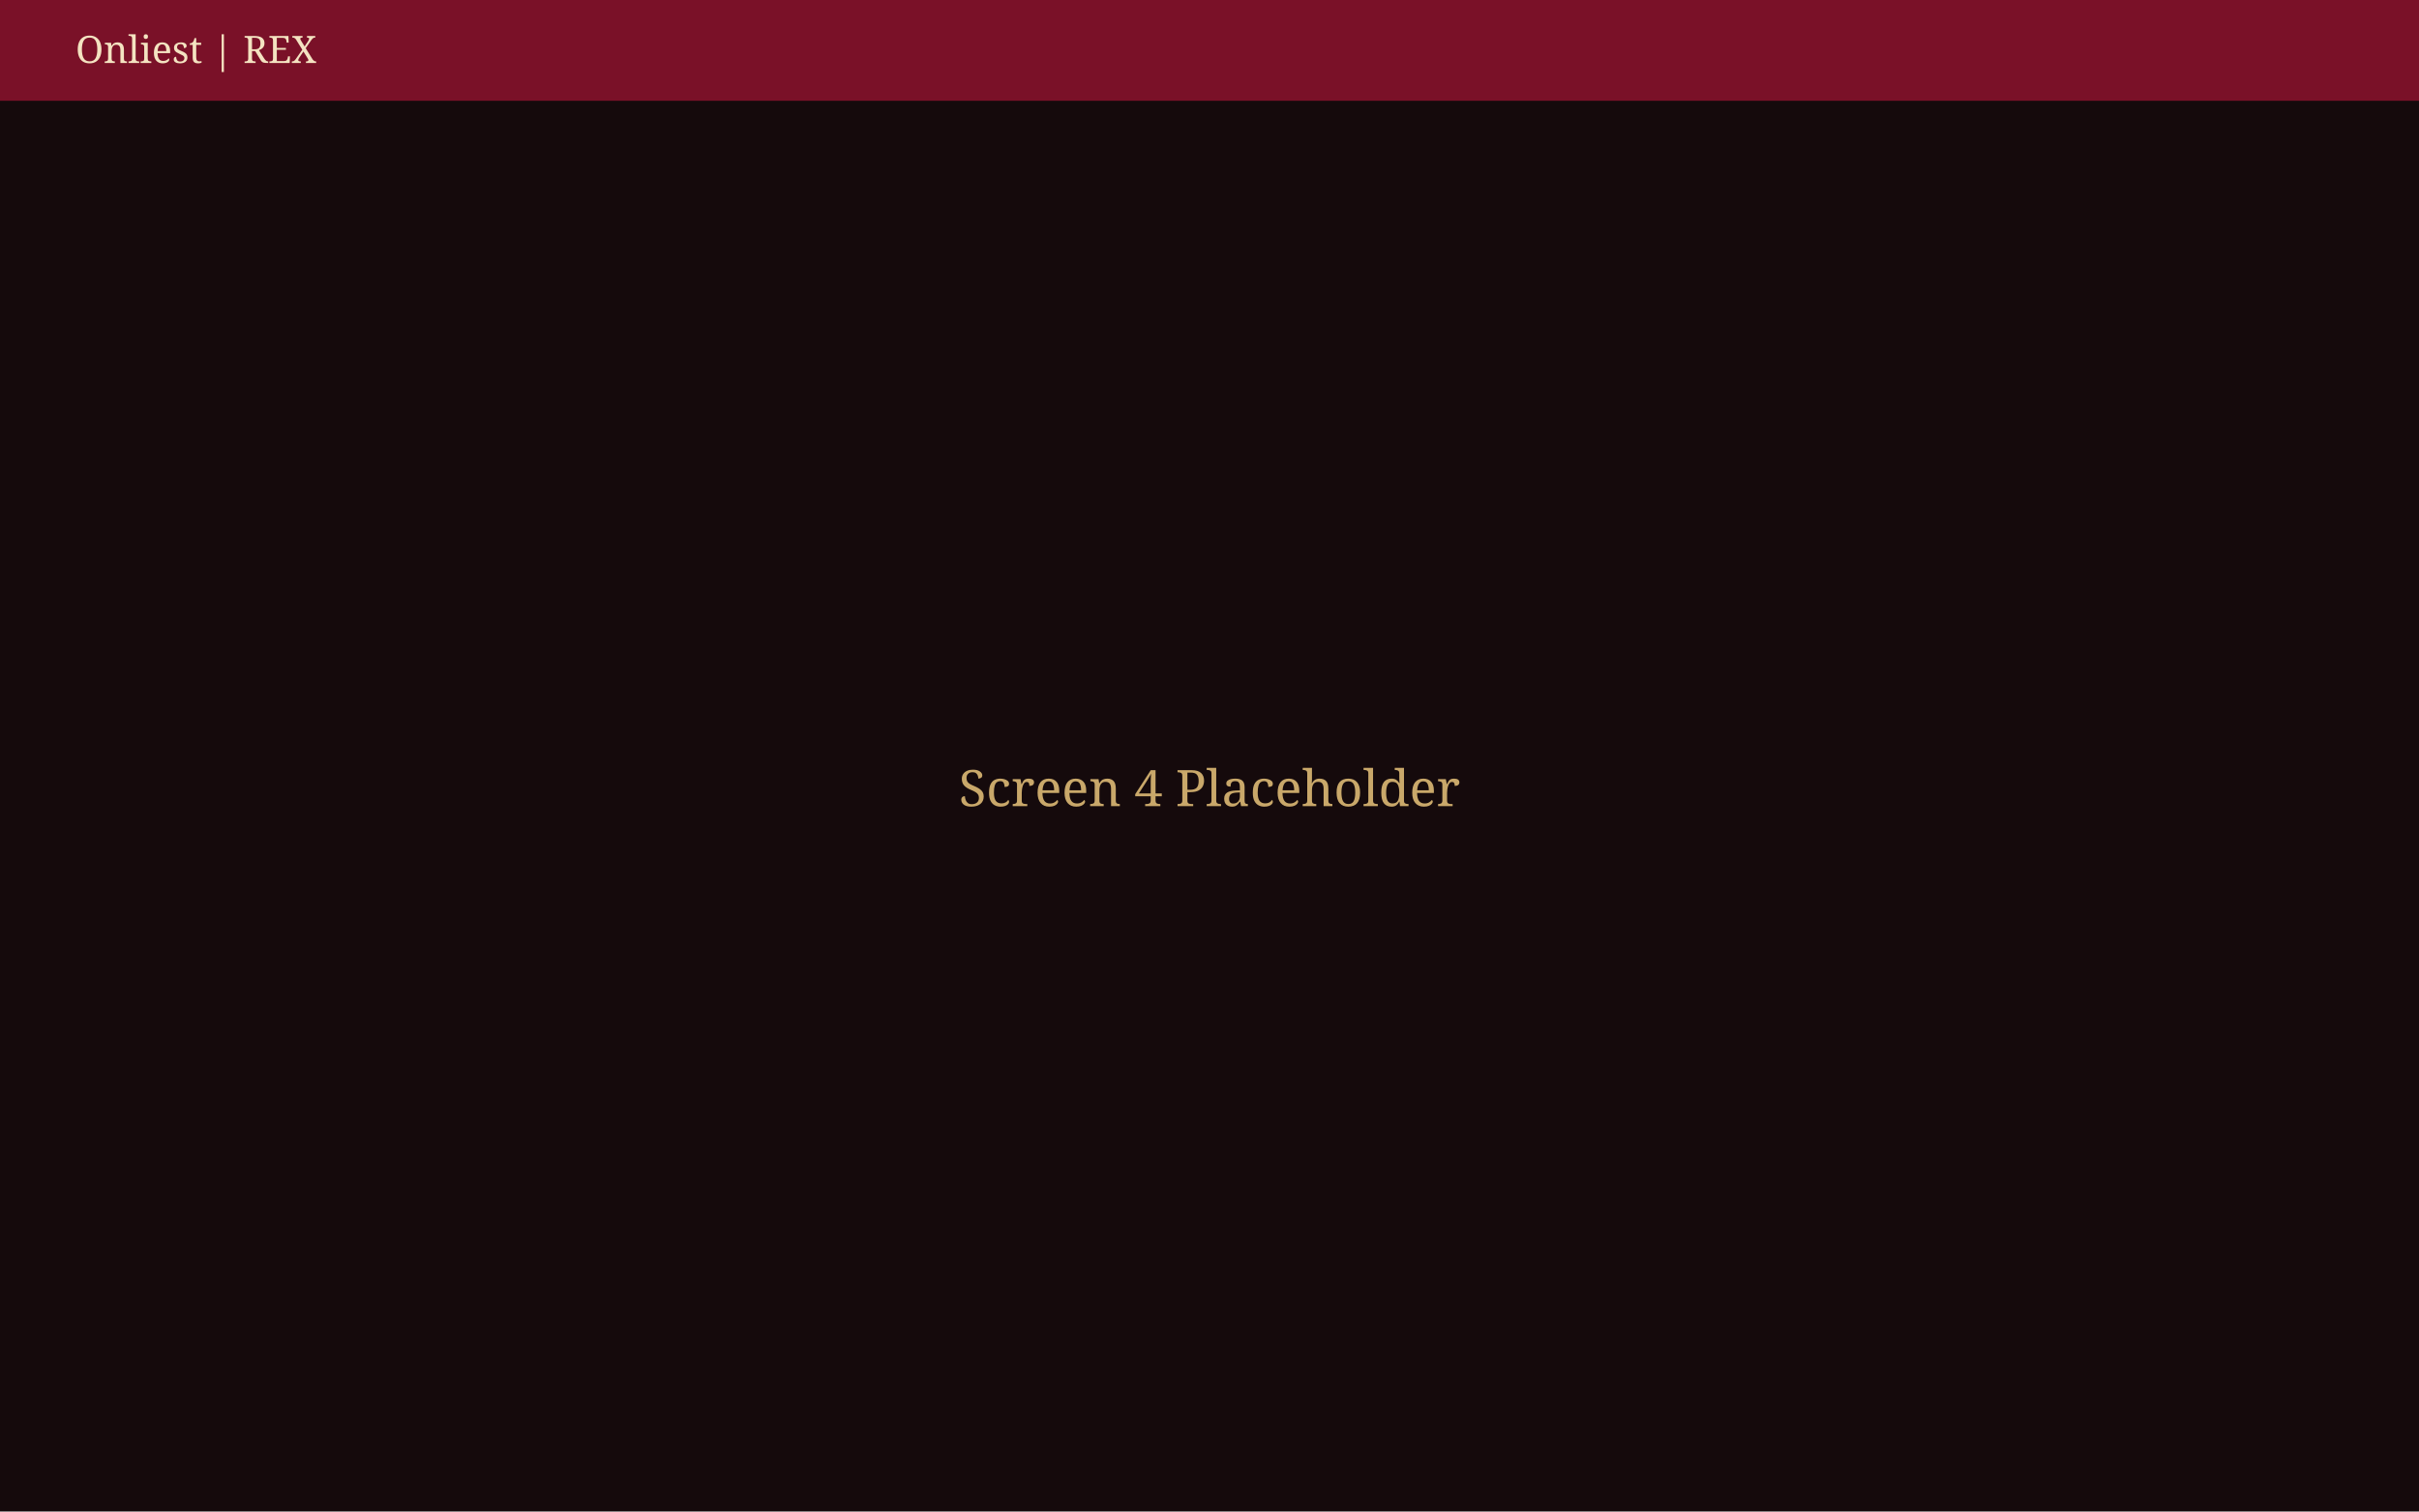
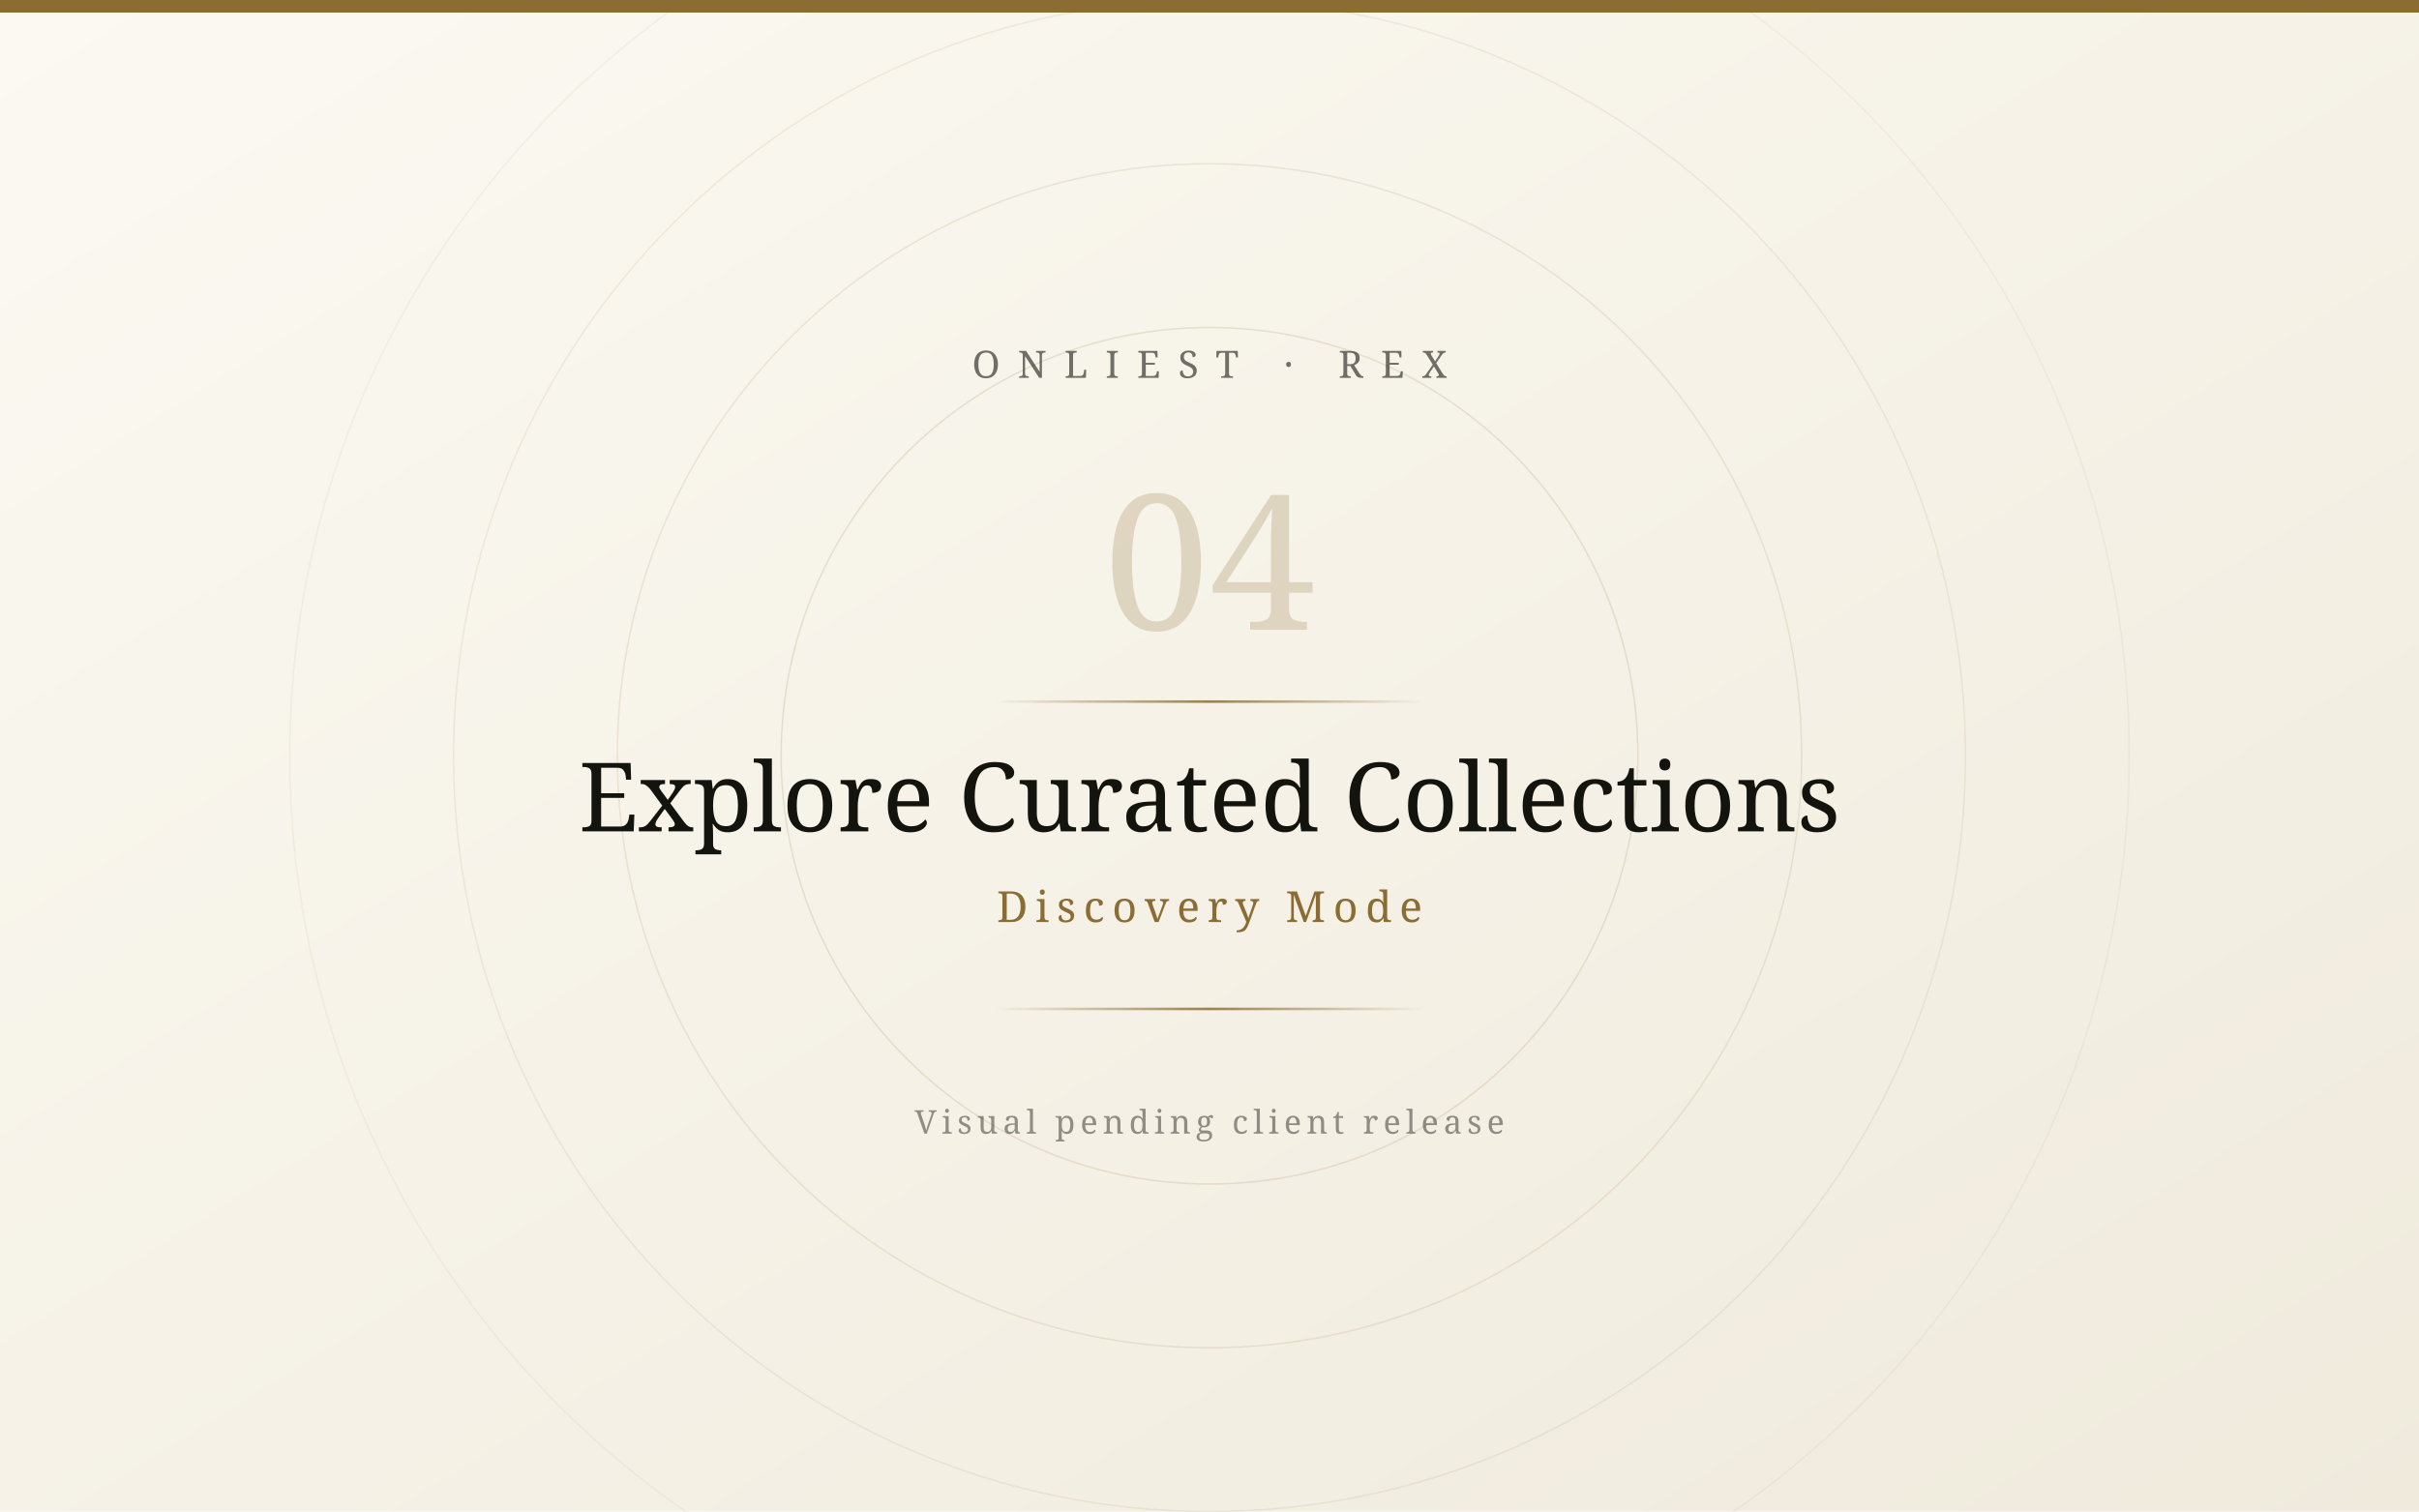
- <svg xmlns="http://www.w3.org/2000/svg" width="1920" height="1200" viewBox="0 0 1920 1200">
-   <rect width="1920" height="1200" fill="#150a0c" />
-   <rect x="0" y="0" width="1920" height="80" fill="#7a1128" />
-   <text x="60" y="50" font-family="Georgia, serif" font-size="30" fill="#f4e3c1">Onliest | REX</text>
-   <text x="960" y="640" font-family="Georgia, serif" font-size="40" fill="#c9a86a" text-anchor="middle">Screen 4 Placeholder</text>
+ <svg xmlns="http://www.w3.org/2000/svg" width="1920" height="1200" viewBox="0 0 1920 1200" role="img">
+   <defs>
+     <linearGradient id="g" x1="0" y1="0" x2="1" y2="1">
+       <stop offset="0%" stop-color="#FBF9F2" />
+       <stop offset="55%" stop-color="#F5F1E6" />
+       <stop offset="100%" stop-color="#EFEADC" />
+     </linearGradient>
+     <linearGradient id="rule" x1="0" y1="0" x2="1" y2="0">
+       <stop offset="0%" stop-color="#8B6C32" stop-opacity="0" />
+       <stop offset="50%" stop-color="#8B6C32" stop-opacity="0.85" />
+       <stop offset="100%" stop-color="#8B6C32" stop-opacity="0" />
+     </linearGradient>
+   </defs>
+   <rect width="1920" height="1200" fill="url(#g)" />
+   <circle cx="960" cy="600" r="340" fill="none" stroke="#8B6C32" stroke-opacity="0.16" stroke-width="1.2" />
+   <circle cx="960" cy="600" r="470" fill="none" stroke="#8B6C32" stroke-opacity="0.13" stroke-width="1.2" />
+   <circle cx="960" cy="600" r="600" fill="none" stroke="#8B6C32" stroke-opacity="0.10" stroke-width="1.2" />
+   <circle cx="960" cy="600" r="730" fill="none" stroke="#8B6C32" stroke-opacity="0.07" stroke-width="1.2" />
+   <rect x="0" y="0" width="1920" height="10" fill="#8B6C32" />
+   <text x="960" y="300" font-family="Georgia, serif" font-size="30" letter-spacing="14" fill="#14140F" fill-opacity="0.6" text-anchor="middle">ONLIEST · REX</text>
+   <text x="960" y="500" font-family="Georgia, serif" font-size="150" fill="#8B6C32" fill-opacity="0.22" text-anchor="middle">04</text>
+   <rect x="790" y="556" width="340" height="2" fill="url(#rule)" />
+   <text x="960" y="660" font-family="Georgia, serif" font-size="76" fill="#14140F" text-anchor="middle">Explore Curated Collections</text>
+   <text x="960" y="732" font-family="Georgia, serif" font-size="34" letter-spacing="6" fill="#8B6C32" text-anchor="middle">Discovery Mode</text>
+   <rect x="790" y="800" width="340" height="2" fill="url(#rule)" />
+   <text x="960" y="900" font-family="Georgia, serif" font-size="26" letter-spacing="4" fill="#14140F" fill-opacity="0.45" text-anchor="middle">Visual pending client release</text>
</svg>
